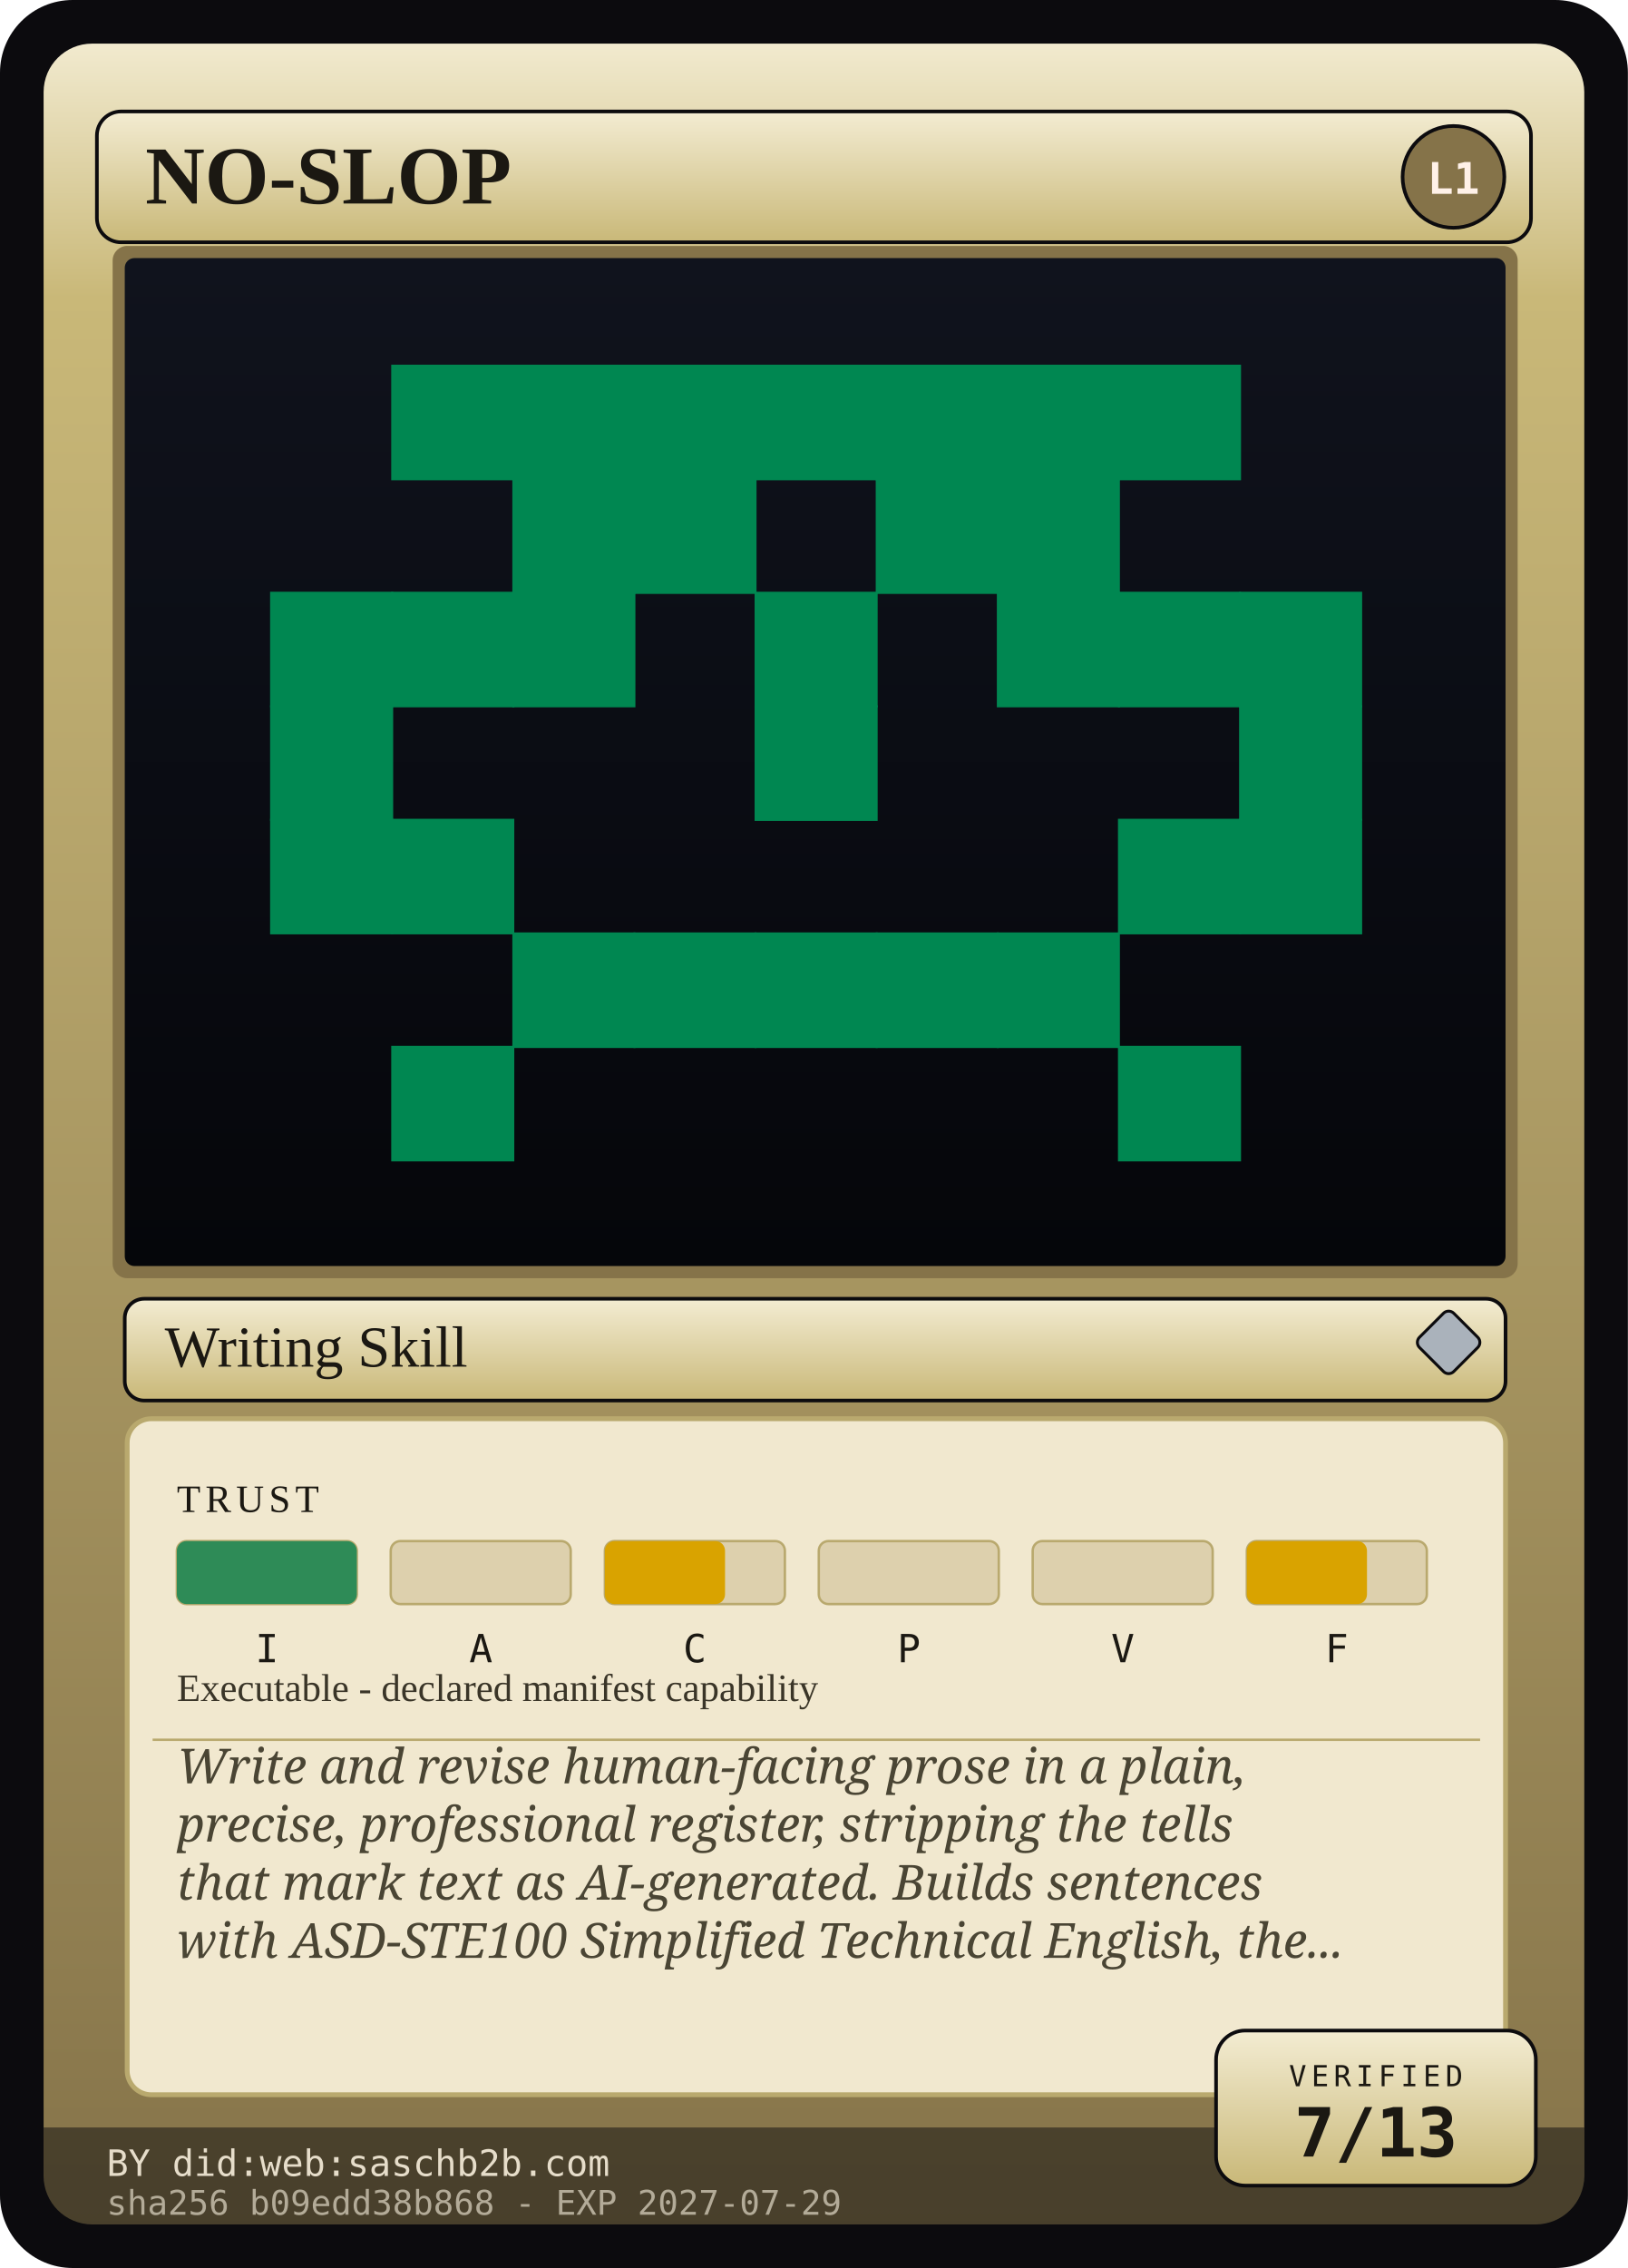
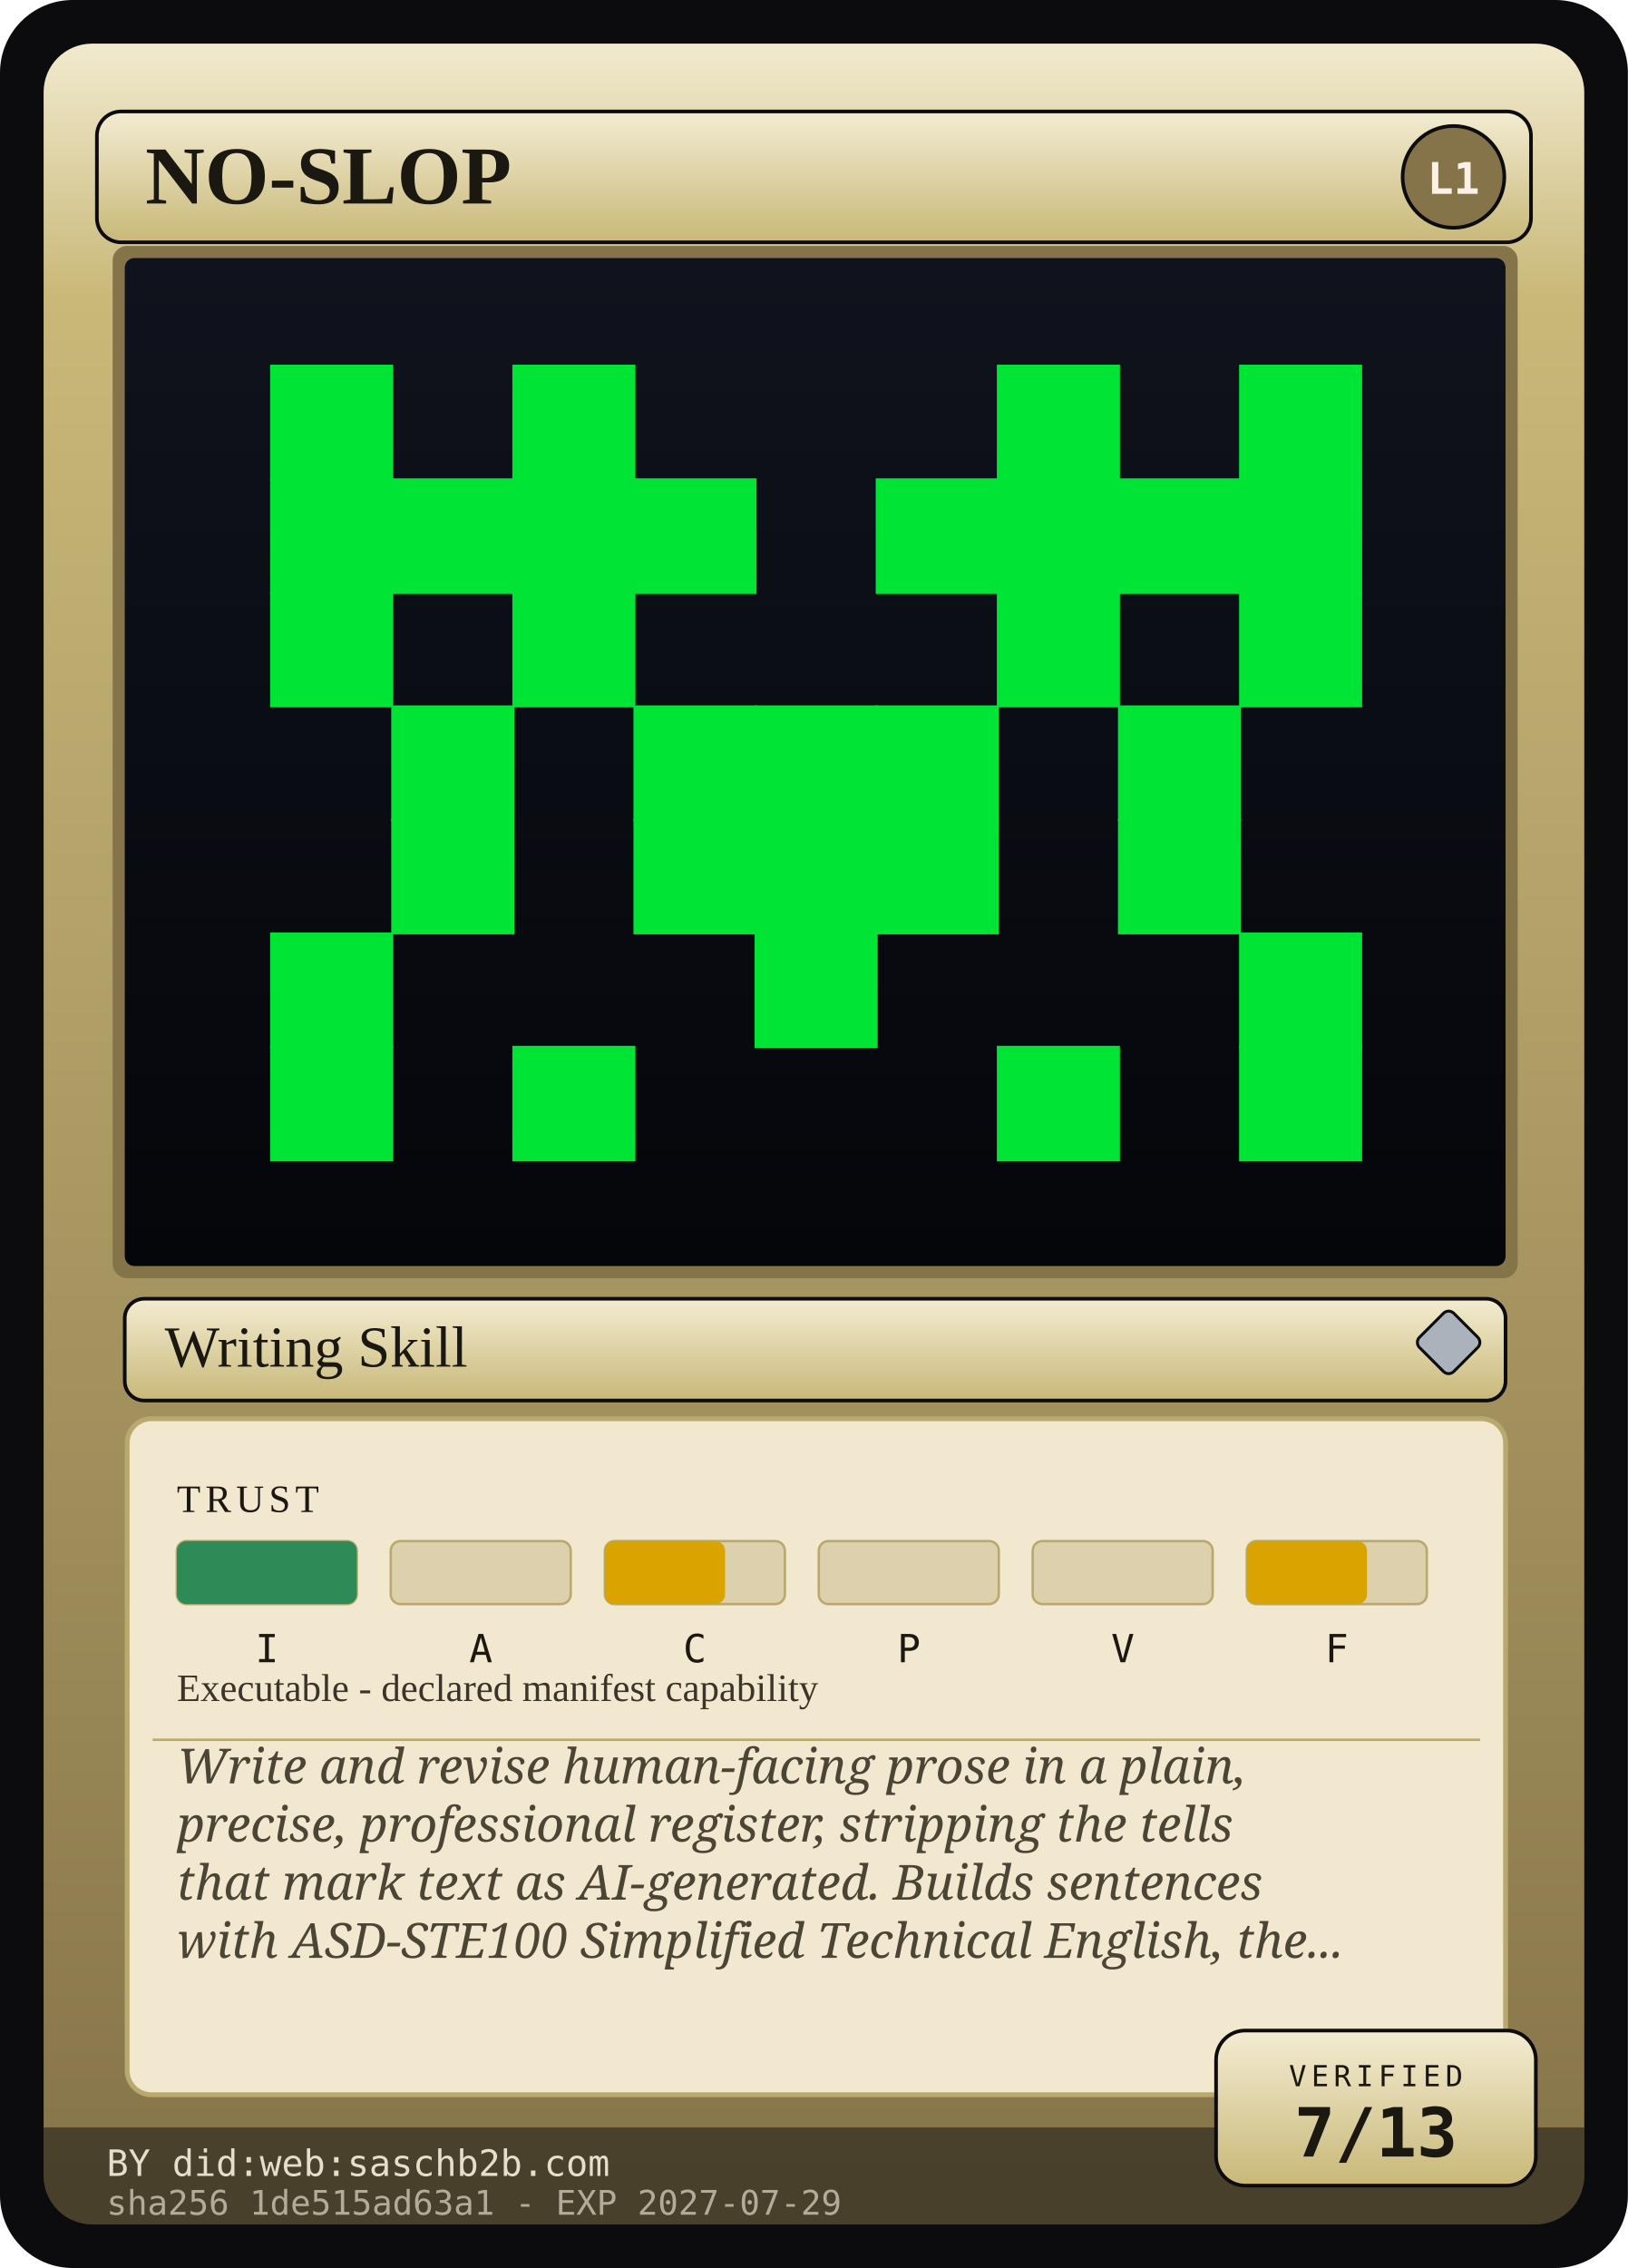
<svg xmlns="http://www.w3.org/2000/svg" width="672" height="936" viewBox="0 0 672 936" font-family="Georgia,'Times New Roman',serif">
  <defs>
    <linearGradient id="frame" x1="0" y1="0" x2="0" y2="1">
      <stop offset="0" stop-color="#f3ecd2" />
      <stop offset="0.12" stop-color="#c9b878" />
      <stop offset="1" stop-color="#857349" />
    </linearGradient>
    <linearGradient id="plate" x1="0" y1="0" x2="0" y2="1">
      <stop offset="0" stop-color="#f3ecd2" />
      <stop offset="1" stop-color="#c9b878" />
    </linearGradient>
    <linearGradient id="art" x1="0" y1="0" x2="0" y2="1">
      <stop offset="0" stop-color="#10131d" />
      <stop offset="1" stop-color="#05060a" />
    </linearGradient>
    <clipPath id="scr">
      <rect x="51.5" y="106.5" width="570" height="416" rx="4" />
    </clipPath>
  </defs>
  <rect x="0" y="0" width="672" height="936" rx="30" fill="#0c0b0e" />
  <rect x="18" y="18" width="636" height="900" rx="20" fill="url(#frame)" />
  <rect x="40" y="46" width="592" height="54" rx="10" fill="url(#plate)" stroke="#0c0b0e" stroke-width="1.5" />
  <text x="60" y="84" font-size="34" font-weight="bold" fill="#1b1812">NO-SLOP</text>
  <circle cx="600" cy="73" r="21" fill="#857349" stroke="#0c0b0e" stroke-width="1.5" />
  <text x="600" y="80" font-size="18" font-weight="bold" fill="#fff1e8" text-anchor="middle" font-family="ui-monospace,monospace">L1</text>
  <rect x="46.5" y="101.5" width="580" height="426" rx="6" fill="#857349" />
  <g clip-path="url(#scr)">
    <rect x="51.5" y="106.5" width="570" height="416" fill="url(#art)" />
-     <rect x="161.5" y="150.5" width="50.8" height="47.7" fill="#008751" />
-     <rect x="461.5" y="150.5" width="50.8" height="47.7" fill="#008751" />
-     <rect x="211.5" y="150.5" width="50.8" height="47.7" fill="#008751" />
-     <rect x="411.5" y="150.5" width="50.8" height="47.7" fill="#008751" />
-     <rect x="261.5" y="150.5" width="50.8" height="47.7" fill="#008751" />
-     <rect x="361.5" y="150.5" width="50.8" height="47.7" fill="#008751" />
-     <rect x="311.5" y="150.5" width="50.8" height="47.7" fill="#008751" />
-     <rect x="211.5" y="197.4" width="50.8" height="47.7" fill="#008751" />
-     <rect x="411.5" y="197.4" width="50.8" height="47.7" fill="#008751" />
-     <rect x="261.5" y="197.4" width="50.8" height="47.7" fill="#008751" />
-     <rect x="361.5" y="197.4" width="50.8" height="47.7" fill="#008751" />
-     <rect x="111.5" y="244.2" width="50.8" height="47.7" fill="#008751" />
-     <rect x="511.5" y="244.2" width="50.8" height="47.7" fill="#008751" />
-     <rect x="161.5" y="244.2" width="50.8" height="47.7" fill="#008751" />
-     <rect x="461.5" y="244.2" width="50.8" height="47.7" fill="#008751" />
-     <rect x="211.5" y="244.2" width="50.8" height="47.7" fill="#008751" />
-     <rect x="411.5" y="244.2" width="50.8" height="47.7" fill="#008751" />
-     <rect x="311.5" y="244.2" width="50.8" height="47.7" fill="#008751" />
-     <rect x="111.5" y="291.1" width="50.8" height="47.7" fill="#008751" />
-     <rect x="511.5" y="291.1" width="50.8" height="47.7" fill="#008751" />
-     <rect x="311.5" y="291.1" width="50.8" height="47.7" fill="#008751" />
-     <rect x="111.5" y="337.9" width="50.8" height="47.7" fill="#008751" />
-     <rect x="511.5" y="337.9" width="50.8" height="47.7" fill="#008751" />
-     <rect x="161.5" y="337.9" width="50.8" height="47.7" fill="#008751" />
-     <rect x="461.5" y="337.9" width="50.8" height="47.7" fill="#008751" />
-     <rect x="211.5" y="384.8" width="50.8" height="47.7" fill="#008751" />
-     <rect x="411.5" y="384.8" width="50.8" height="47.7" fill="#008751" />
-     <rect x="261.5" y="384.8" width="50.8" height="47.7" fill="#008751" />
-     <rect x="361.5" y="384.8" width="50.8" height="47.7" fill="#008751" />
-     <rect x="311.5" y="384.8" width="50.8" height="47.7" fill="#008751" />
-     <rect x="161.5" y="431.6" width="50.8" height="47.7" fill="#008751" />
-     <rect x="461.5" y="431.6" width="50.8" height="47.7" fill="#008751" />
+     <rect x="111.5" y="150.5" width="50.8" height="47.7" fill="#00e436" />
+     <rect x="511.5" y="150.5" width="50.8" height="47.7" fill="#00e436" />
+     <rect x="211.5" y="150.5" width="50.8" height="47.7" fill="#00e436" />
+     <rect x="411.5" y="150.5" width="50.8" height="47.7" fill="#00e436" />
+     <rect x="111.5" y="197.4" width="50.8" height="47.7" fill="#00e436" />
+     <rect x="511.5" y="197.4" width="50.8" height="47.7" fill="#00e436" />
+     <rect x="161.5" y="197.4" width="50.8" height="47.7" fill="#00e436" />
+     <rect x="461.5" y="197.4" width="50.8" height="47.7" fill="#00e436" />
+     <rect x="211.5" y="197.4" width="50.8" height="47.7" fill="#00e436" />
+     <rect x="411.5" y="197.4" width="50.8" height="47.7" fill="#00e436" />
+     <rect x="261.5" y="197.4" width="50.8" height="47.7" fill="#00e436" />
+     <rect x="361.5" y="197.4" width="50.8" height="47.7" fill="#00e436" />
+     <rect x="111.5" y="244.2" width="50.8" height="47.7" fill="#00e436" />
+     <rect x="511.5" y="244.2" width="50.8" height="47.7" fill="#00e436" />
+     <rect x="211.5" y="244.2" width="50.8" height="47.7" fill="#00e436" />
+     <rect x="411.5" y="244.2" width="50.8" height="47.7" fill="#00e436" />
+     <rect x="161.5" y="291.1" width="50.8" height="47.7" fill="#00e436" />
+     <rect x="461.5" y="291.1" width="50.8" height="47.7" fill="#00e436" />
+     <rect x="261.5" y="291.1" width="50.8" height="47.7" fill="#00e436" />
+     <rect x="361.5" y="291.1" width="50.8" height="47.7" fill="#00e436" />
+     <rect x="311.5" y="291.1" width="50.8" height="47.7" fill="#00e436" />
+     <rect x="161.5" y="337.9" width="50.8" height="47.7" fill="#00e436" />
+     <rect x="461.5" y="337.9" width="50.8" height="47.7" fill="#00e436" />
+     <rect x="261.5" y="337.9" width="50.8" height="47.7" fill="#00e436" />
+     <rect x="361.5" y="337.9" width="50.8" height="47.7" fill="#00e436" />
+     <rect x="311.5" y="337.9" width="50.8" height="47.7" fill="#00e436" />
+     <rect x="111.5" y="384.8" width="50.8" height="47.7" fill="#00e436" />
+     <rect x="511.5" y="384.8" width="50.8" height="47.7" fill="#00e436" />
+     <rect x="311.5" y="384.8" width="50.8" height="47.7" fill="#00e436" />
+     <rect x="111.5" y="431.6" width="50.8" height="47.7" fill="#00e436" />
+     <rect x="511.5" y="431.6" width="50.8" height="47.7" fill="#00e436" />
+     <rect x="211.5" y="431.6" width="50.8" height="47.7" fill="#00e436" />
+     <rect x="411.5" y="431.6" width="50.8" height="47.7" fill="#00e436" />
  </g>
  <rect x="51.5" y="536" width="570" height="42" rx="8" fill="url(#plate)" stroke="#0c0b0e" stroke-width="1.5" />
  <text x="68" y="564" font-size="24" fill="#1b1812">Writing Skill</text>
  <rect x="588" y="544" width="20" height="20" rx="3" transform="rotate(45 598 554)" fill="#aab2bb" stroke="#0c0b0e" stroke-width="1.2" />
  <rect x="52.5" y="585.5" width="569" height="279" rx="10" fill="#f1e8cf" stroke="#b9a96e" stroke-width="2" />
  <text x="73" y="624" font-size="16" letter-spacing="2" fill="#1b1812">TRUST</text>
  <rect x="73.0" y="636" width="74.3" height="26" rx="4" fill="#ddd0ad" stroke="#b9a96e" stroke-width="1" />
  <rect x="73.0" y="636" width="74.3" height="26" rx="4" fill="#2e8b57" />
  <text x="110.2" y="686" font-size="16" fill="#1b1812" text-anchor="middle" font-family="ui-monospace,monospace">I</text>
  <rect x="161.3" y="636" width="74.3" height="26" rx="4" fill="#ddd0ad" stroke="#b9a96e" stroke-width="1" />
  <rect x="161.3" y="636" width="0.0" height="26" rx="4" fill="#8a8378" />
  <text x="198.5" y="686" font-size="16" fill="#1b1812" text-anchor="middle" font-family="ui-monospace,monospace">A</text>
  <rect x="249.7" y="636" width="74.3" height="26" rx="4" fill="#ddd0ad" stroke="#b9a96e" stroke-width="1" />
  <rect x="249.7" y="636" width="49.6" height="26" rx="4" fill="#d9a300" />
  <text x="286.8" y="686" font-size="16" fill="#1b1812" text-anchor="middle" font-family="ui-monospace,monospace">C</text>
  <rect x="338.0" y="636" width="74.3" height="26" rx="4" fill="#ddd0ad" stroke="#b9a96e" stroke-width="1" />
  <rect x="338.0" y="636" width="0.0" height="26" rx="4" fill="#8a8378" />
  <text x="375.2" y="686" font-size="16" fill="#1b1812" text-anchor="middle" font-family="ui-monospace,monospace">P</text>
  <rect x="426.3" y="636" width="74.3" height="26" rx="4" fill="#ddd0ad" stroke="#b9a96e" stroke-width="1" />
  <rect x="426.3" y="636" width="0.0" height="26" rx="4" fill="#8a8378" />
  <text x="463.5" y="686" font-size="16" fill="#1b1812" text-anchor="middle" font-family="ui-monospace,monospace">V</text>
  <rect x="514.7" y="636" width="74.3" height="26" rx="4" fill="#ddd0ad" stroke="#b9a96e" stroke-width="1" />
  <rect x="514.7" y="636" width="49.6" height="26" rx="4" fill="#d9a300" />
  <text x="551.8" y="686" font-size="16" fill="#1b1812" text-anchor="middle" font-family="ui-monospace,monospace">F</text>
  <text x="73" y="702" font-size="16" fill="#3a3528">Executable - declared manifest capability</text>
  <line x1="63" y1="718" x2="611" y2="718" stroke="#b9a96e" stroke-width="1" />
  <text x="73" y="736" font-size="20" font-style="italic" fill="#4a4534" font-family="Georgia,serif">Write and revise human-facing prose in a plain,</text>
  <text x="73" y="760" font-size="20" font-style="italic" fill="#4a4534" font-family="Georgia,serif">precise, professional register, stripping the tells</text>
  <text x="73" y="784" font-size="20" font-style="italic" fill="#4a4534" font-family="Georgia,serif">that mark text as AI-generated. Builds sentences</text>
  <text x="73" y="808" font-size="20" font-style="italic" fill="#4a4534" font-family="Georgia,serif">with ASD-STE100 Simplified Technical English, the...</text>
  <rect x="18" y="878" width="636" height="40" fill="#0c0b0e" opacity="0.5" />
  <text x="44" y="898" font-size="15" fill="#e6ddca" font-family="ui-monospace,monospace">BY did:web:saschb2b.com</text>
-   <text x="44" y="914" font-size="14" fill="#b3ab98" font-family="ui-monospace,monospace">sha256 b09edd38b868 - EXP 2027-07-29</text>
+   <text x="44" y="914" font-size="14" fill="#b3ab98" font-family="ui-monospace,monospace">sha256 1de515ad63a1 - EXP 2027-07-29</text>
  <rect x="502" y="838" width="132" height="64" rx="12" fill="url(#plate)" stroke="#0c0b0e" stroke-width="1.5" />
  <text x="568" y="861" font-size="12" letter-spacing="2" fill="#1b1812" text-anchor="middle" font-family="ui-monospace,monospace">VERIFIED</text>
  <text x="568" y="890" font-size="28" font-weight="bold" fill="#1b1812" text-anchor="middle" font-family="ui-monospace,monospace">7/13</text>
</svg>
